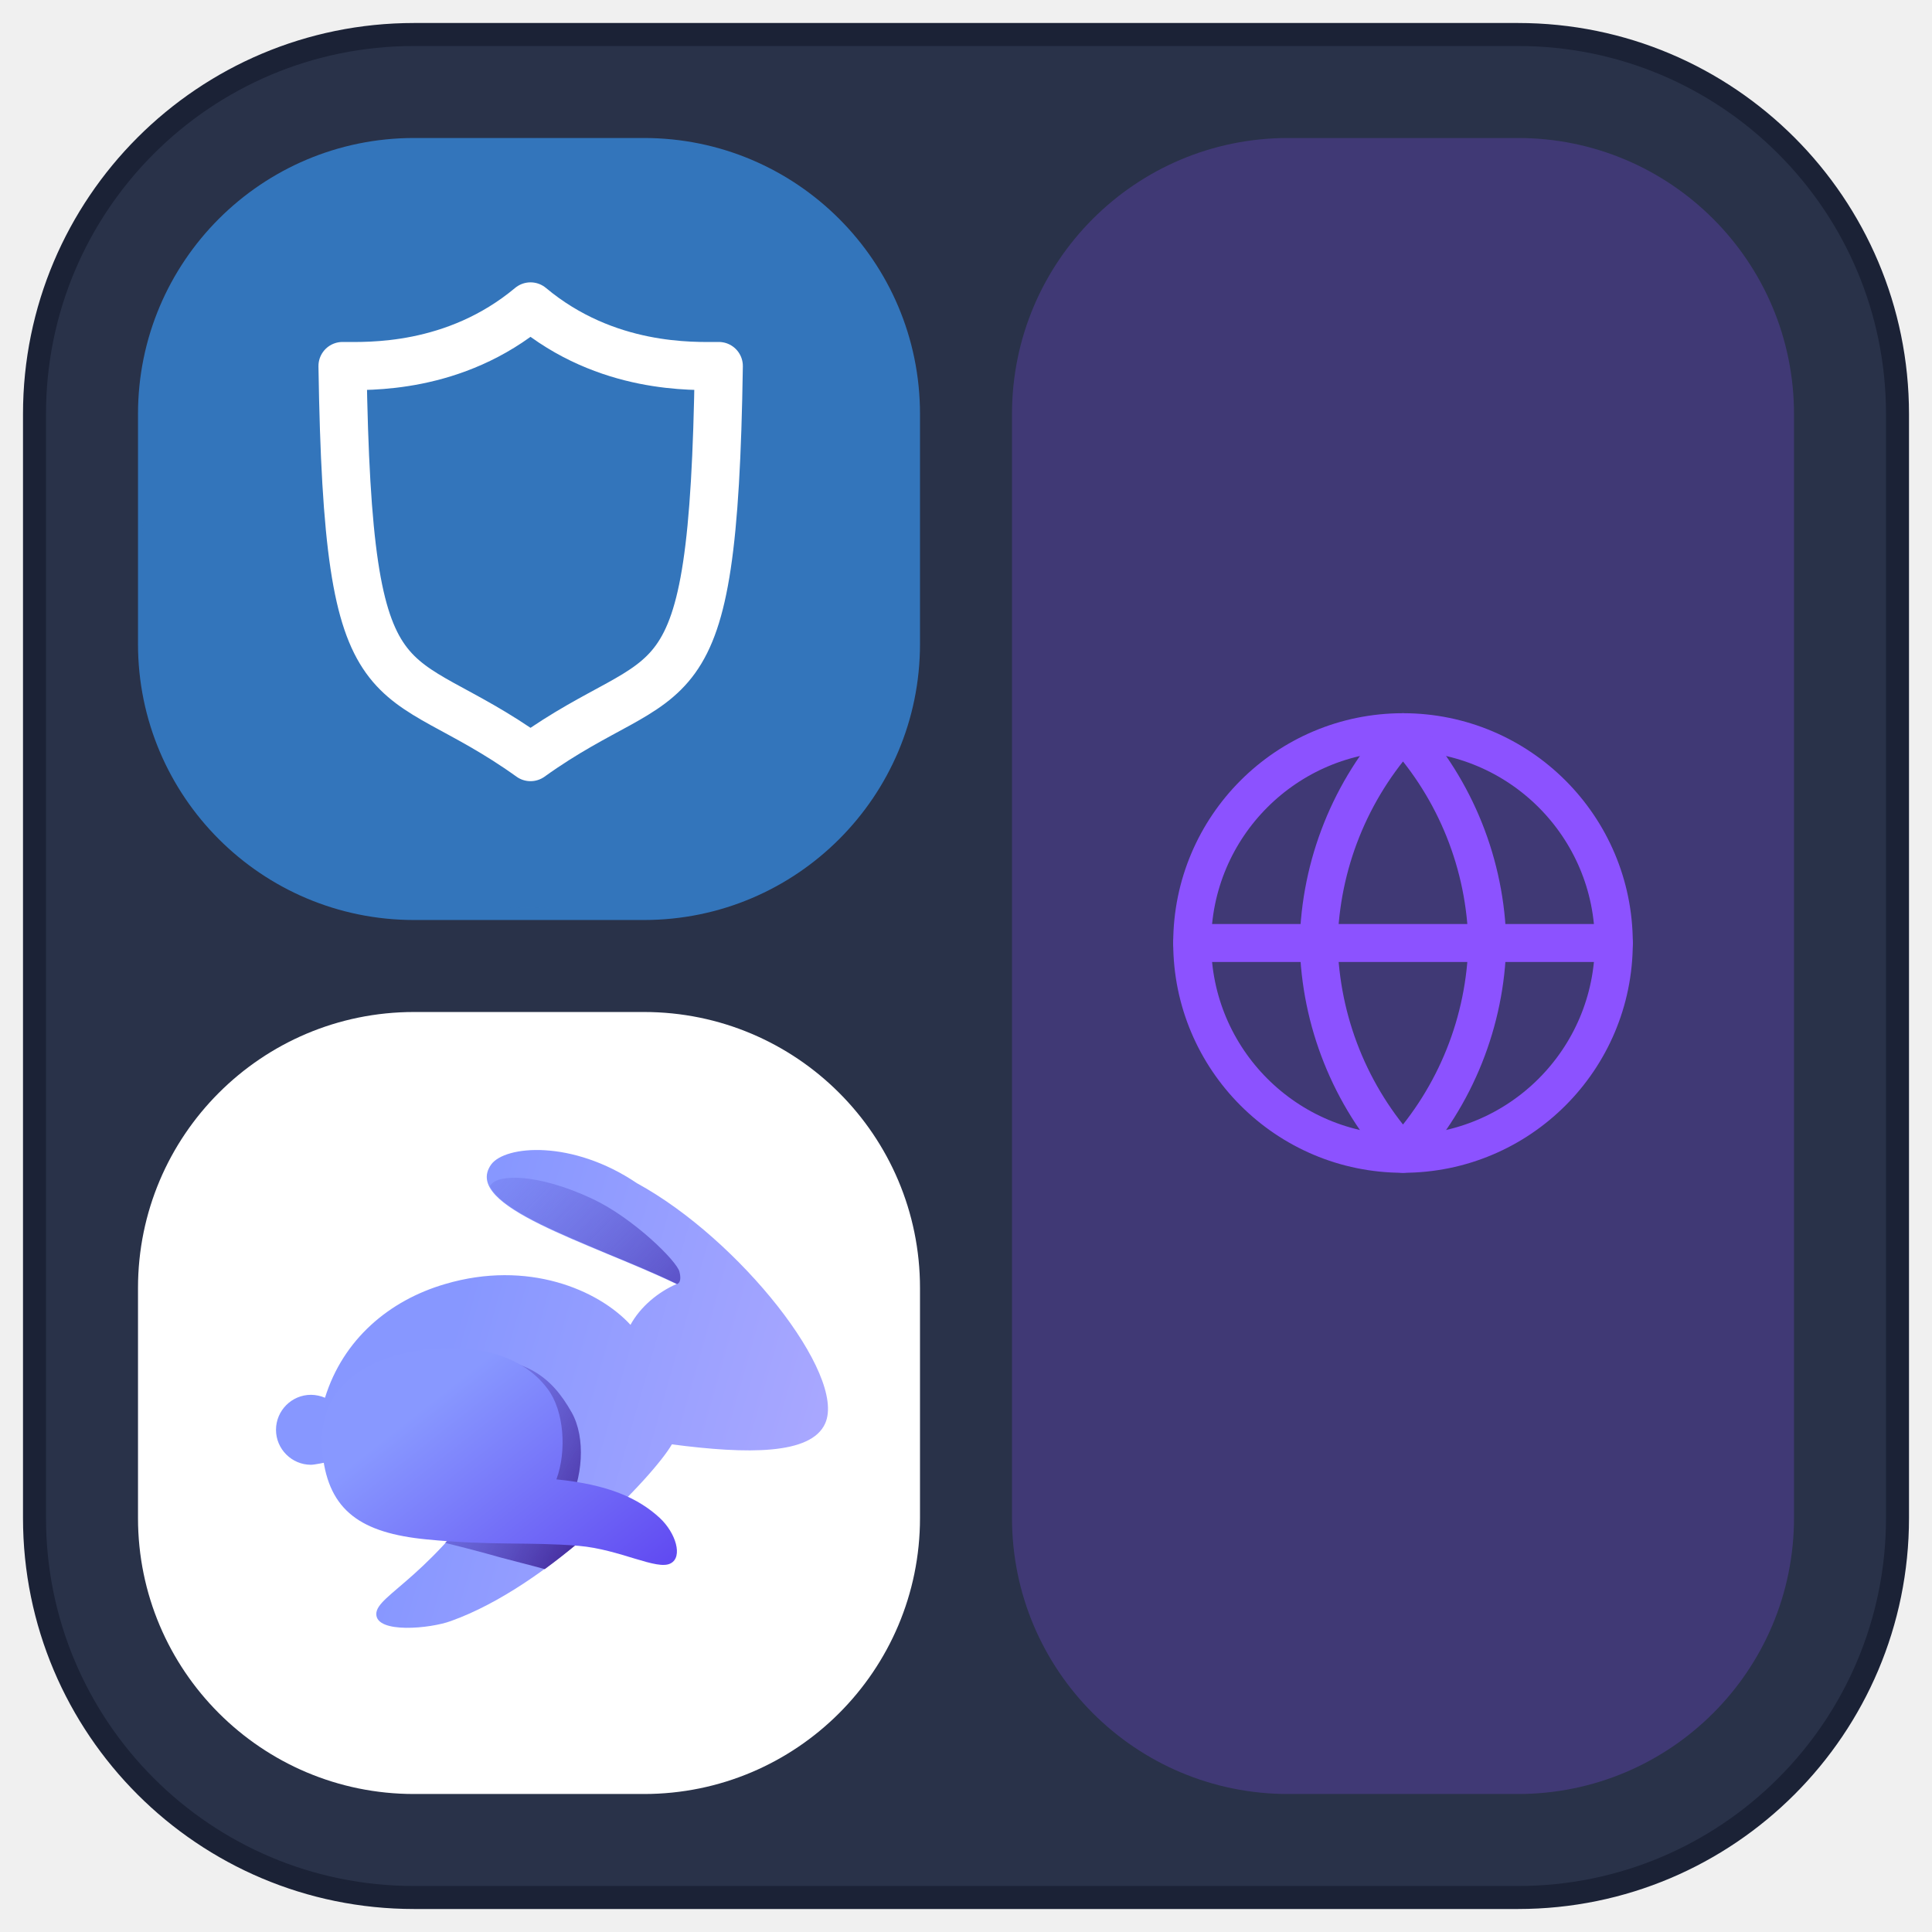
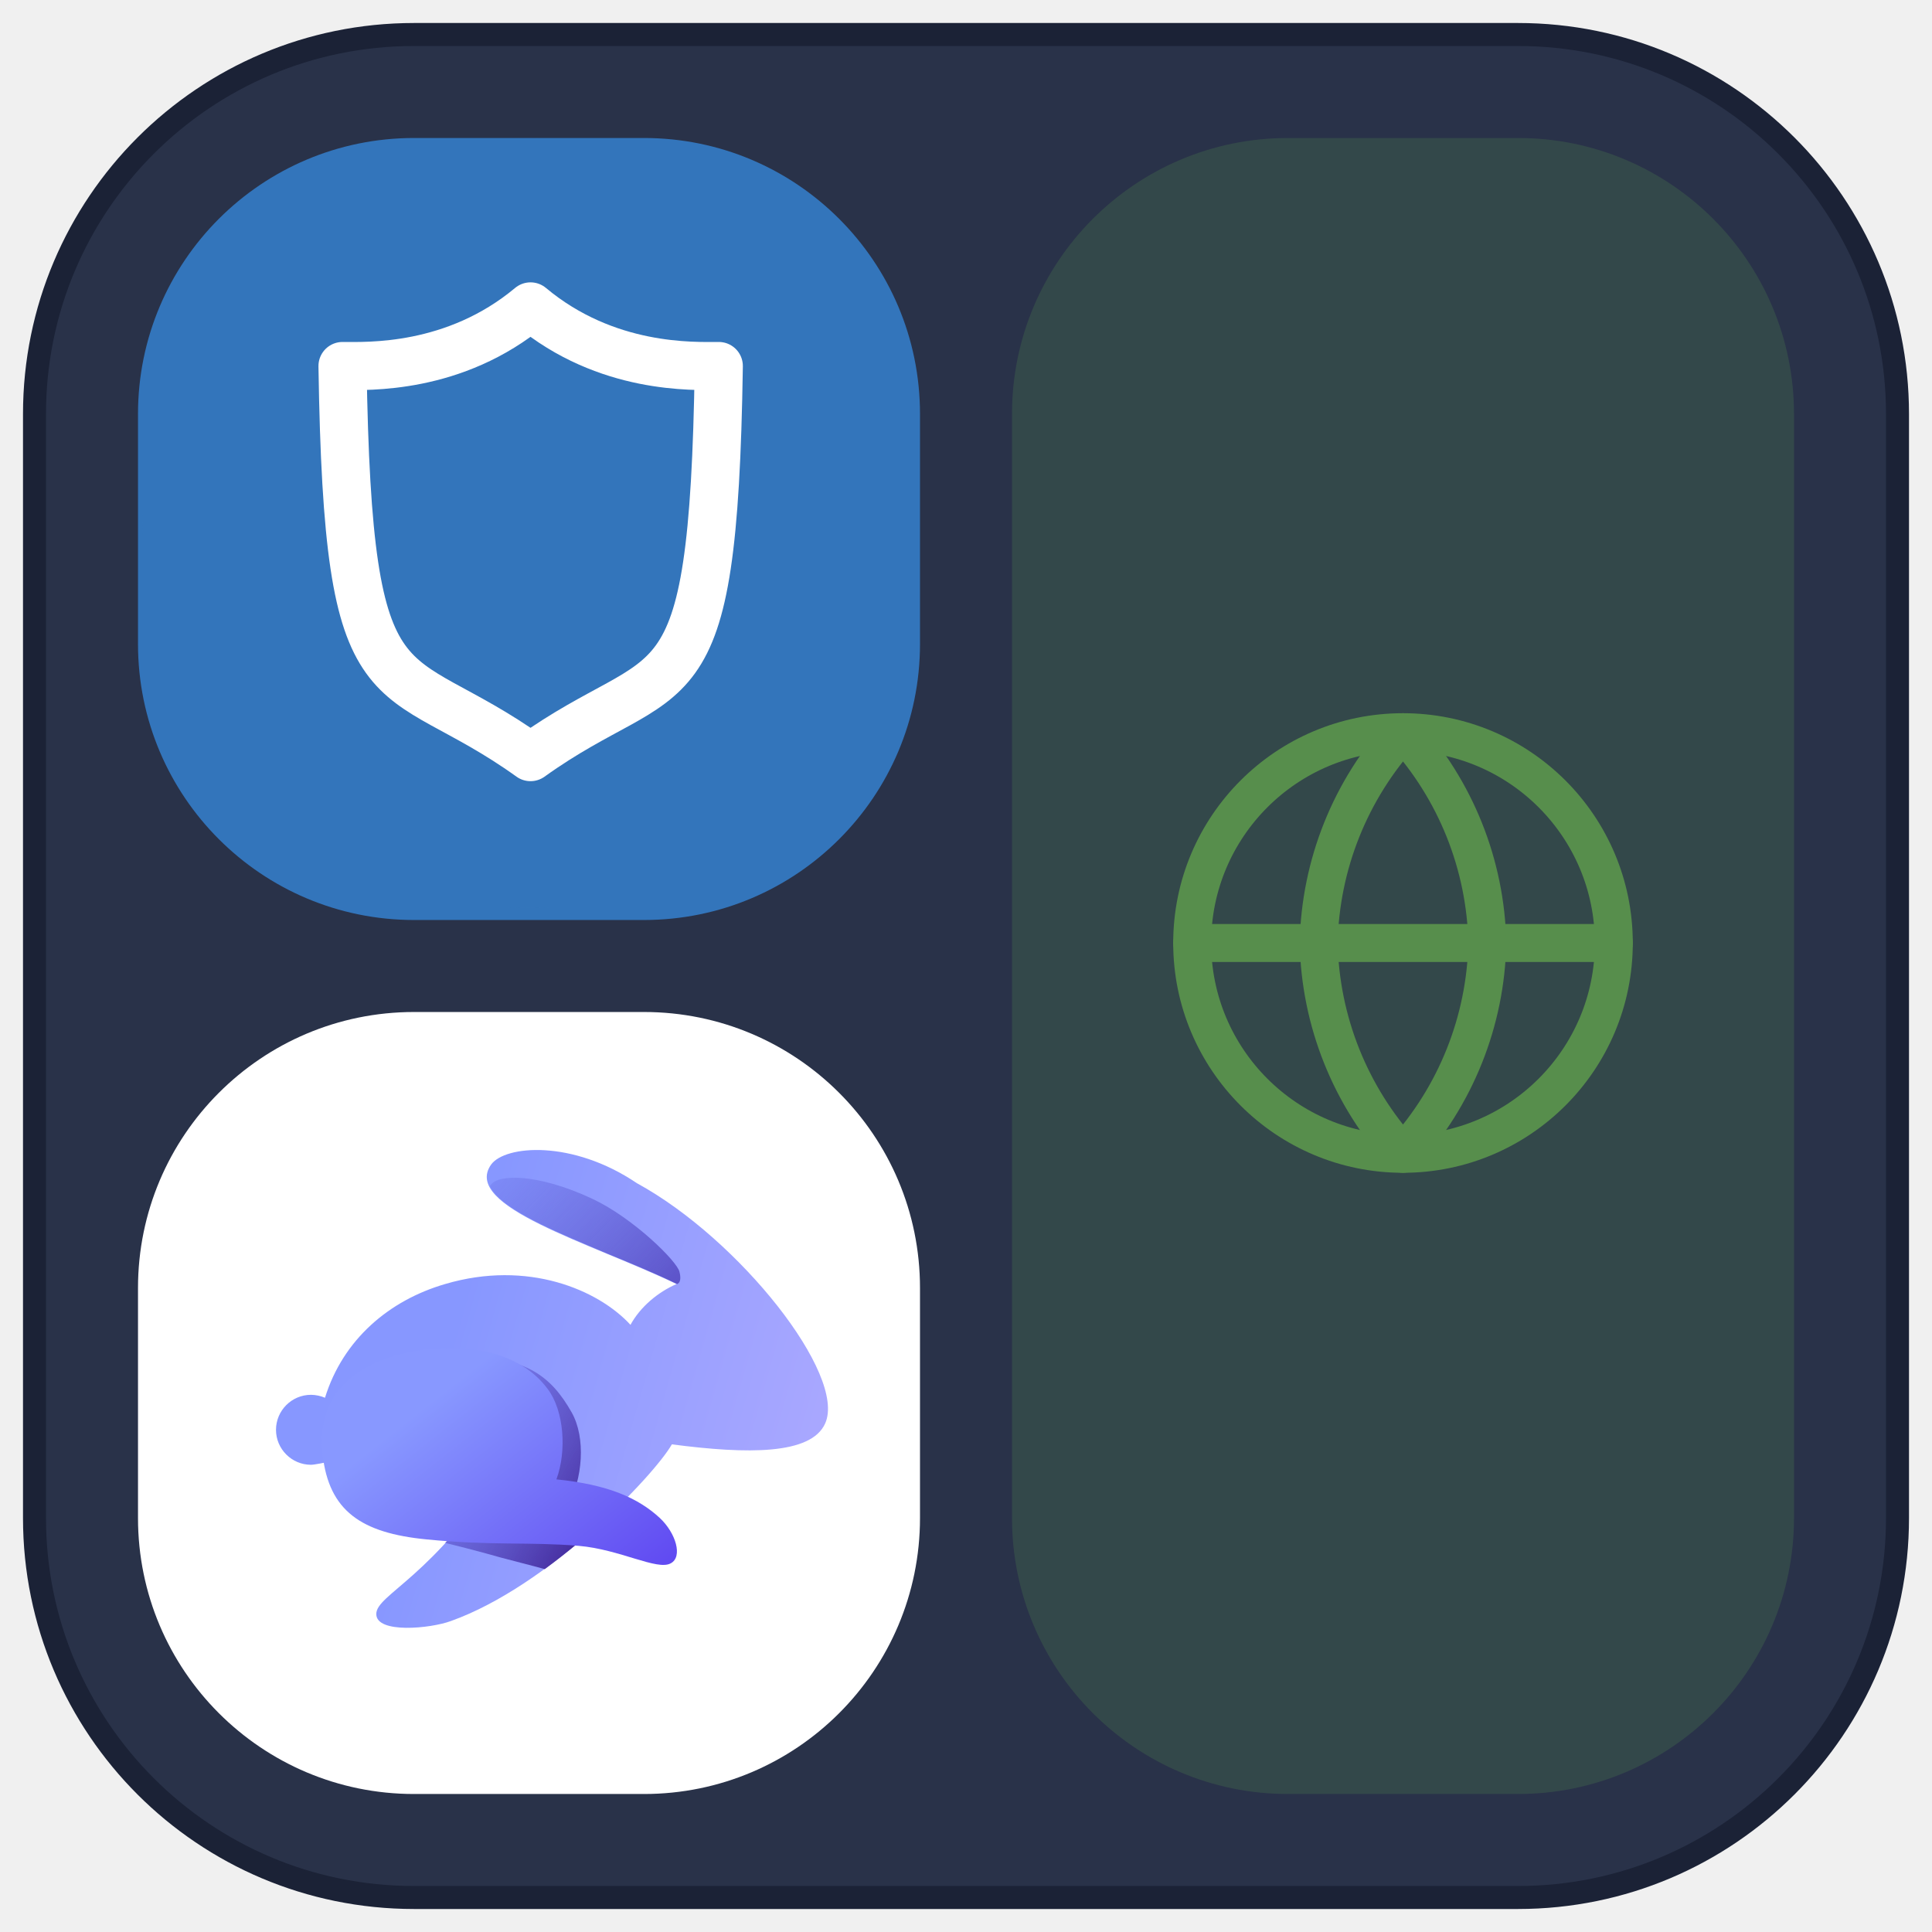
<svg xmlns="http://www.w3.org/2000/svg" width="42" height="42" viewBox="0 0 42 42" fill="none">
  <rect x="0.75" y="0.75" width="40.5" height="40.5" rx="8.25" fill="#293249" />
  <g clip-path="url(#clip0_304_15139)">
    <rect x="3" y="3" width="17" height="17" rx="6" fill="#3375BB" />
    <g clip-path="url(#clip1_304_15139)">
      <mask id="mask0_304_15139" style="mask-type:luminance" maskUnits="userSpaceOnUse" x="3" y="2" width="17" height="18">
        <path d="M19.843 3H3.104V19.738H19.843V3Z" fill="white" />
      </mask>
      <g mask="url(#mask0_304_15139)">
        <path d="M11.474 19.738C16.096 19.738 19.843 15.991 19.843 11.369C19.843 6.747 16.096 3 11.474 3C6.852 3 3.104 6.747 3.104 11.369C3.104 15.991 6.852 19.738 11.474 19.738Z" fill="#3375BB" />
        <path d="M11.533 6.661C13.187 8.043 15.084 7.957 15.626 7.957C15.507 15.813 14.604 14.256 11.533 16.459C8.462 14.256 7.565 15.813 7.446 7.957C7.982 7.957 9.879 8.043 11.533 6.661Z" stroke="white" stroke-width="1.046" stroke-miterlimit="10" stroke-linecap="round" stroke-linejoin="round" />
      </g>
    </g>
  </g>
  <rect x="3" y="22" width="17" height="17" rx="6" fill="white" />
  <path d="M17.939 30.943C18.408 29.891 16.076 26.938 13.845 25.721C12.439 24.771 10.981 24.898 10.677 25.316C10.03 26.228 12.832 27.014 14.707 27.914C14.302 28.091 13.921 28.408 13.706 28.801C13.009 28.041 11.475 27.382 9.676 27.914C8.459 28.269 7.458 29.118 7.065 30.386C6.976 30.347 6.862 30.322 6.76 30.322C6.342 30.322 6 30.664 6 31.083C6 31.501 6.342 31.843 6.76 31.843C6.837 31.843 7.077 31.792 7.077 31.792L10.981 31.818C9.422 34.302 8.18 34.657 8.18 35.088C8.18 35.519 9.359 35.404 9.802 35.24C11.932 34.479 14.213 32.084 14.606 31.399C16.254 31.615 17.635 31.628 17.939 30.943Z" fill="url(#paint0_linear_304_15139)" />
  <path fill-rule="evenodd" clip-rule="evenodd" d="M14.72 27.914C14.809 27.876 14.796 27.749 14.771 27.648C14.72 27.419 13.77 26.482 12.882 26.063C11.666 25.493 10.778 25.518 10.652 25.785C10.892 26.291 12.046 26.761 13.237 27.267C13.732 27.47 14.251 27.686 14.72 27.914Z" fill="url(#paint1_linear_304_15139)" />
  <path fill-rule="evenodd" clip-rule="evenodd" d="M13.174 33.009C12.933 32.92 12.654 32.832 12.337 32.756C12.667 32.16 12.743 31.26 12.426 30.702C11.982 29.916 11.425 29.498 10.119 29.498C9.409 29.498 7.483 29.739 7.445 31.349C7.445 31.514 7.445 31.666 7.457 31.818H10.981C10.512 32.566 10.068 33.123 9.676 33.541C10.145 33.656 10.525 33.757 10.88 33.858C11.209 33.947 11.526 34.023 11.843 34.112C12.325 33.757 12.781 33.377 13.174 33.009Z" fill="url(#paint2_linear_304_15139)" />
  <path d="M7.014 31.628C7.153 32.844 7.85 33.326 9.27 33.465C10.69 33.605 11.501 33.516 12.578 33.605C13.478 33.681 14.289 34.15 14.581 33.985C14.847 33.846 14.695 33.326 14.34 32.996C13.871 32.566 13.224 32.274 12.096 32.16C12.325 31.539 12.261 30.664 11.906 30.195C11.399 29.511 10.461 29.207 9.27 29.334C8.028 29.486 6.837 30.107 7.014 31.628Z" fill="url(#paint3_linear_304_15139)" />
-   <rect x="22" y="3" width="17" height="36" rx="6" fill="#8c52ff" fill-opacity="0.24" />
+   <rect x="22" y="3" width="17" height="36" rx="6" fill="#578e4c" fill-opacity="0.24" />
  <g clip-path="url(#clip2_304_15139)">
-     <path d="M30.5 25.083C33.031 25.083 35.083 23.031 35.083 20.5C35.083 17.969 33.031 15.917 30.5 15.917C27.969 15.917 25.917 17.969 25.917 20.5C25.917 23.031 27.969 25.083 30.5 25.083Z" stroke="#8c52ff" stroke-width="0.825" stroke-linecap="round" stroke-linejoin="round" />
-     <path d="M25.917 20.5H35.083" stroke="#8c52ff" stroke-width="0.825" stroke-linecap="round" stroke-linejoin="round" />
-     <path d="M30.5 15.917C31.646 17.172 32.298 18.8 32.333 20.5C32.298 22.199 31.646 23.828 30.5 25.083C29.354 23.828 28.702 22.199 28.667 20.5C28.702 18.8 29.354 17.172 30.5 15.917V15.917Z" stroke="#8c52ff" stroke-width="0.825" stroke-linecap="round" stroke-linejoin="round" />
+     <path d="M30.5 25.083C33.031 25.083 35.083 23.031 35.083 20.5C35.083 17.969 33.031 15.917 30.5 15.917C27.969 15.917 25.917 17.969 25.917 20.5C25.917 23.031 27.969 25.083 30.5 25.083Z" stroke="#578e4c" stroke-width="0.825" stroke-linecap="round" stroke-linejoin="round" />
+     <path d="M25.917 20.5H35.083" stroke="#578e4c" stroke-width="0.825" stroke-linecap="round" stroke-linejoin="round" />
+     <path d="M30.5 15.917C31.646 17.172 32.298 18.8 32.333 20.5C32.298 22.199 31.646 23.828 30.5 25.083C29.354 23.828 28.702 22.199 28.667 20.5C28.702 18.8 29.354 17.172 30.5 15.917V15.917Z" stroke="#578e4c" stroke-width="0.825" stroke-linecap="round" stroke-linejoin="round" />
  </g>
  <rect x="0.75" y="0.75" width="40.5" height="40.5" rx="8.25" stroke="#1B2236" stroke-width="0.5" />
  <defs>
    <linearGradient id="paint0_linear_304_15139" x1="9.547" y1="29.962" x2="17.854" y2="32.318" gradientUnits="userSpaceOnUse">
      <stop stop-color="#8797FF" />
      <stop offset="1" stop-color="#AAA8FF" />
    </linearGradient>
    <linearGradient id="paint1_linear_304_15139" x1="16.147" y1="30.148" x2="10.153" y2="24.139" gradientUnits="userSpaceOnUse">
      <stop stop-color="#3B22A0" />
      <stop offset="1" stop-color="#5156D8" stop-opacity="0" />
    </linearGradient>
    <linearGradient id="paint2_linear_304_15139" x1="13.339" y1="33.226" x2="7.581" y2="29.916" gradientUnits="userSpaceOnUse">
      <stop stop-color="#3B1E8F" />
      <stop offset="1" stop-color="#6A6FFB" stop-opacity="0" />
    </linearGradient>
    <linearGradient id="paint3_linear_304_15139" x1="9.145" y1="30.645" x2="13.037" y2="35.59" gradientUnits="userSpaceOnUse">
      <stop stop-color="#8898FF" />
      <stop offset="0.984" stop-color="#5F47F1" />
    </linearGradient>
    <clipPath id="clip0_304_15139">
      <rect x="3" y="3" width="17" height="17" rx="6" fill="white" />
    </clipPath>
    <clipPath id="clip1_304_15139">
      <rect width="17" height="16.738" fill="white" transform="translate(3 2.99988)" />
    </clipPath>
    <clipPath id="clip2_304_15139">
      <rect width="11" height="11" fill="white" transform="translate(25 15)" />
    </clipPath>
  </defs>
</svg>
